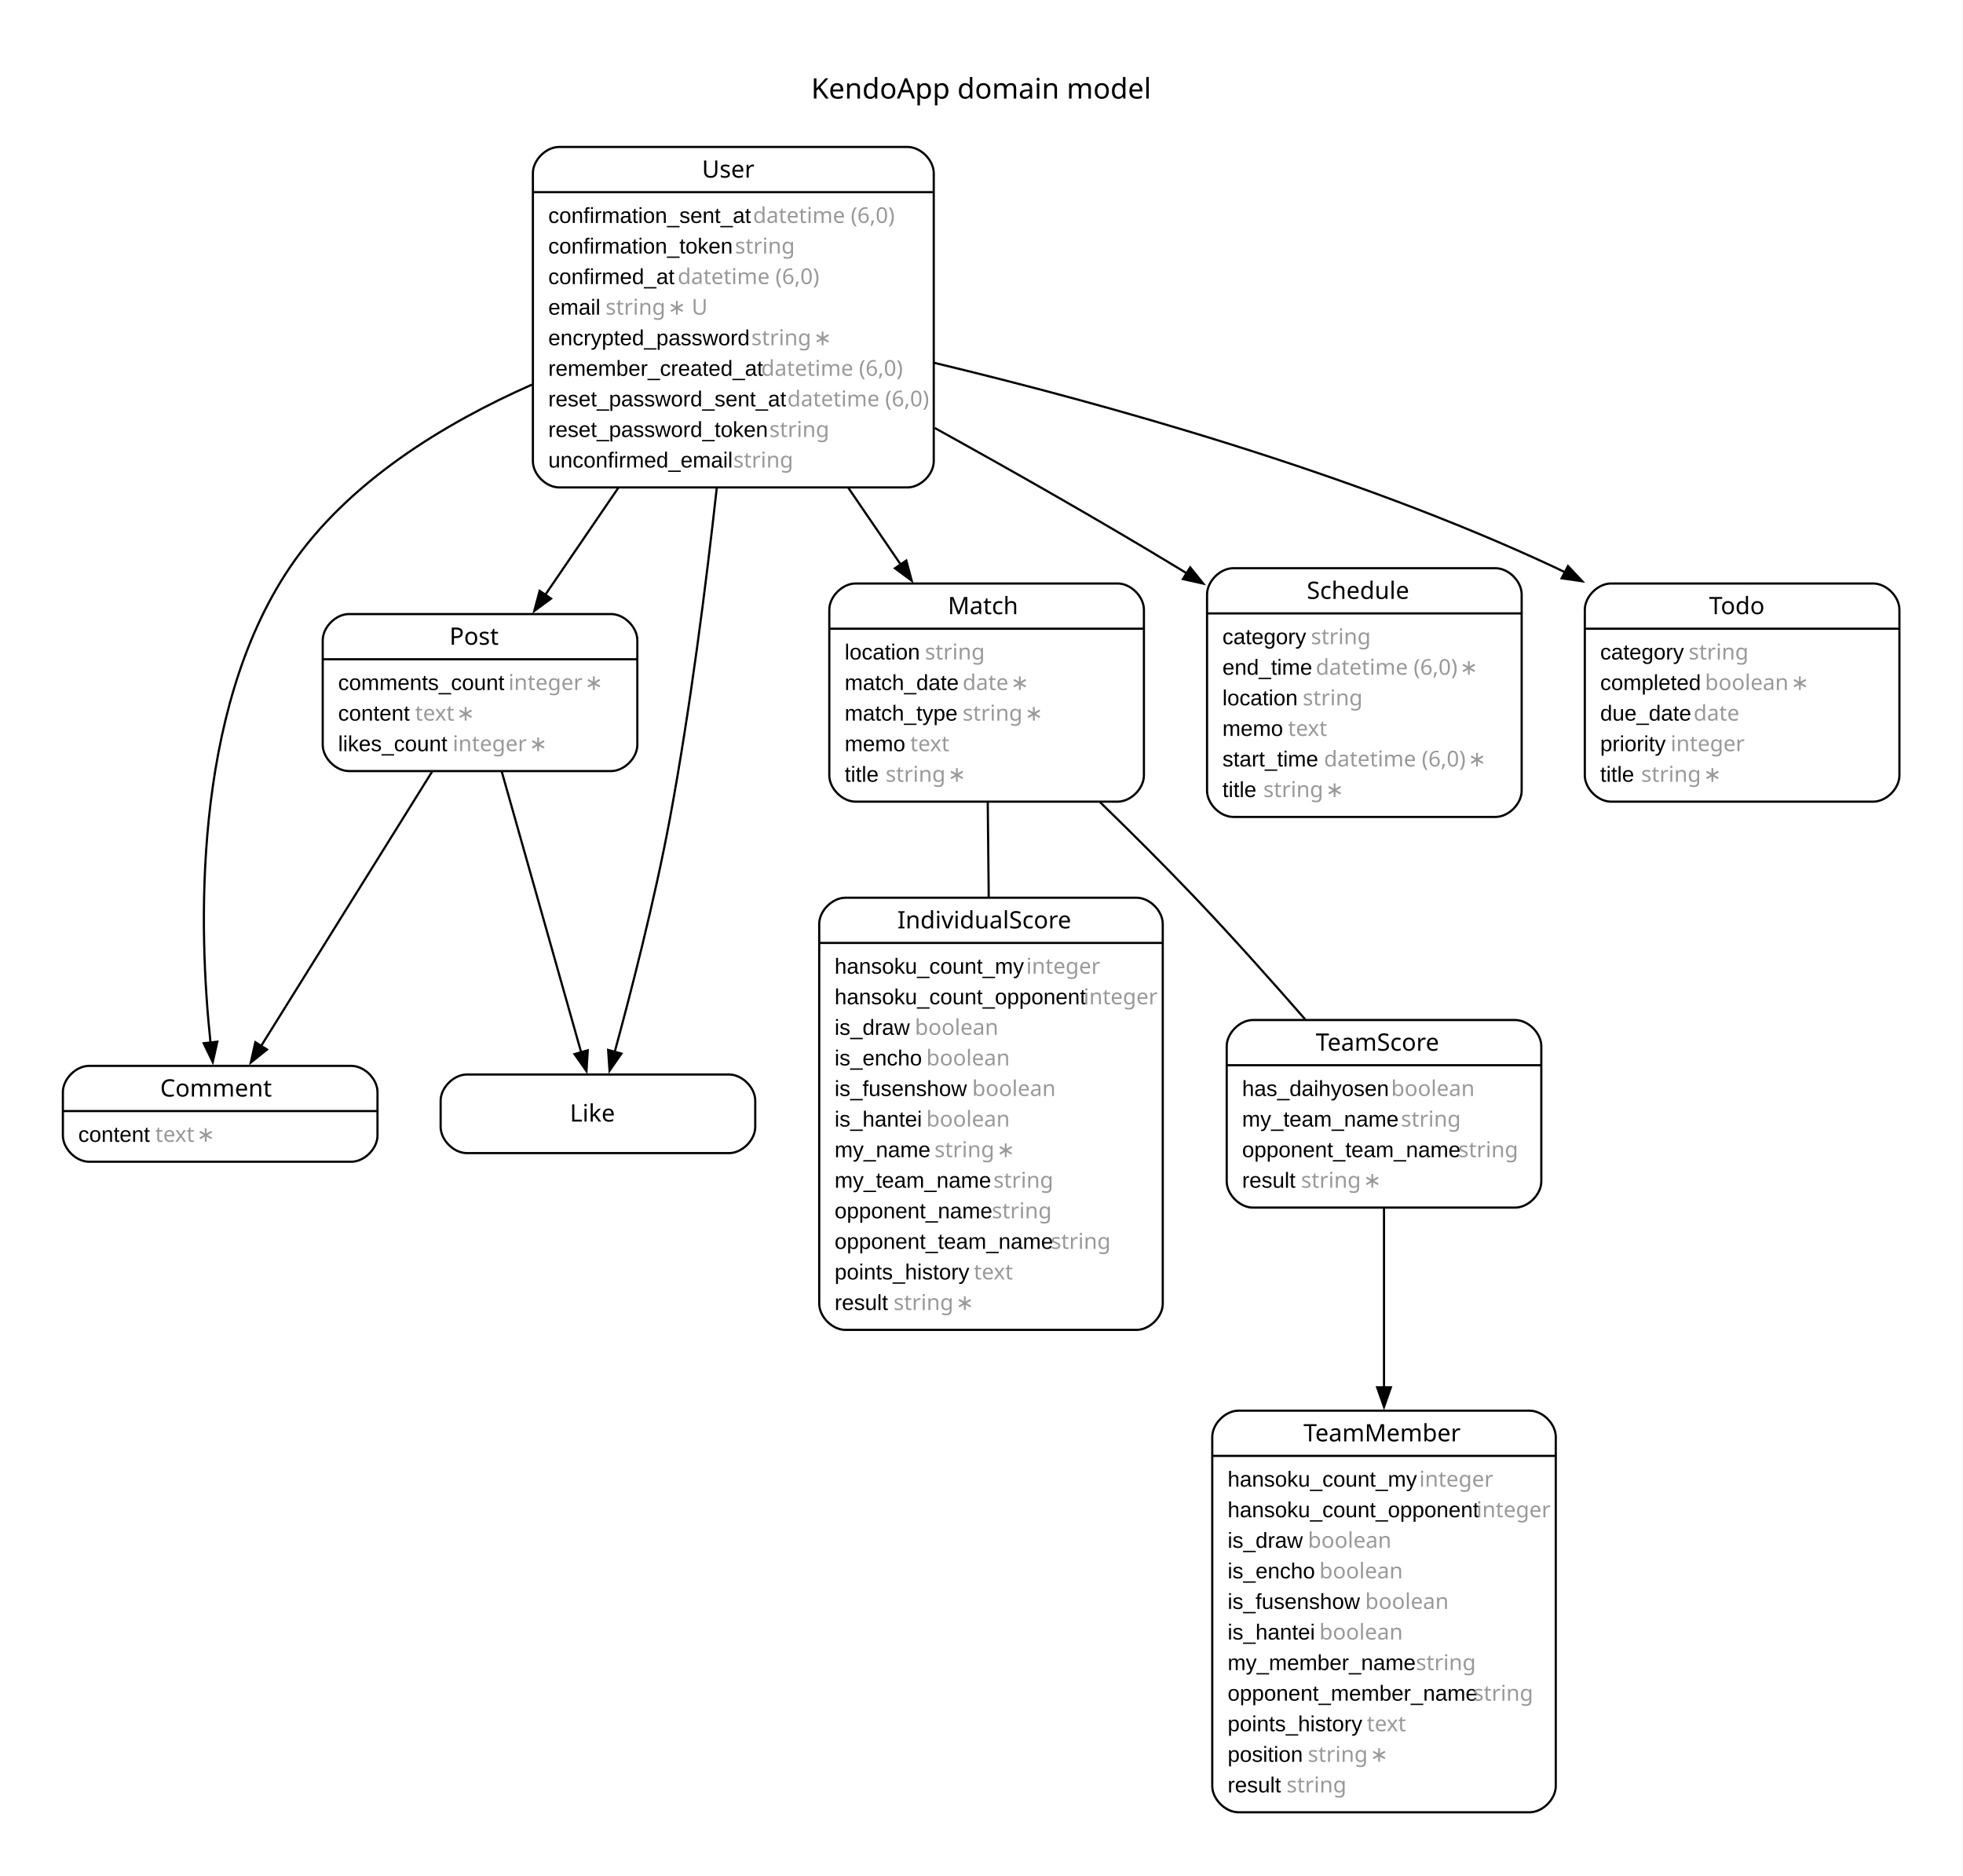
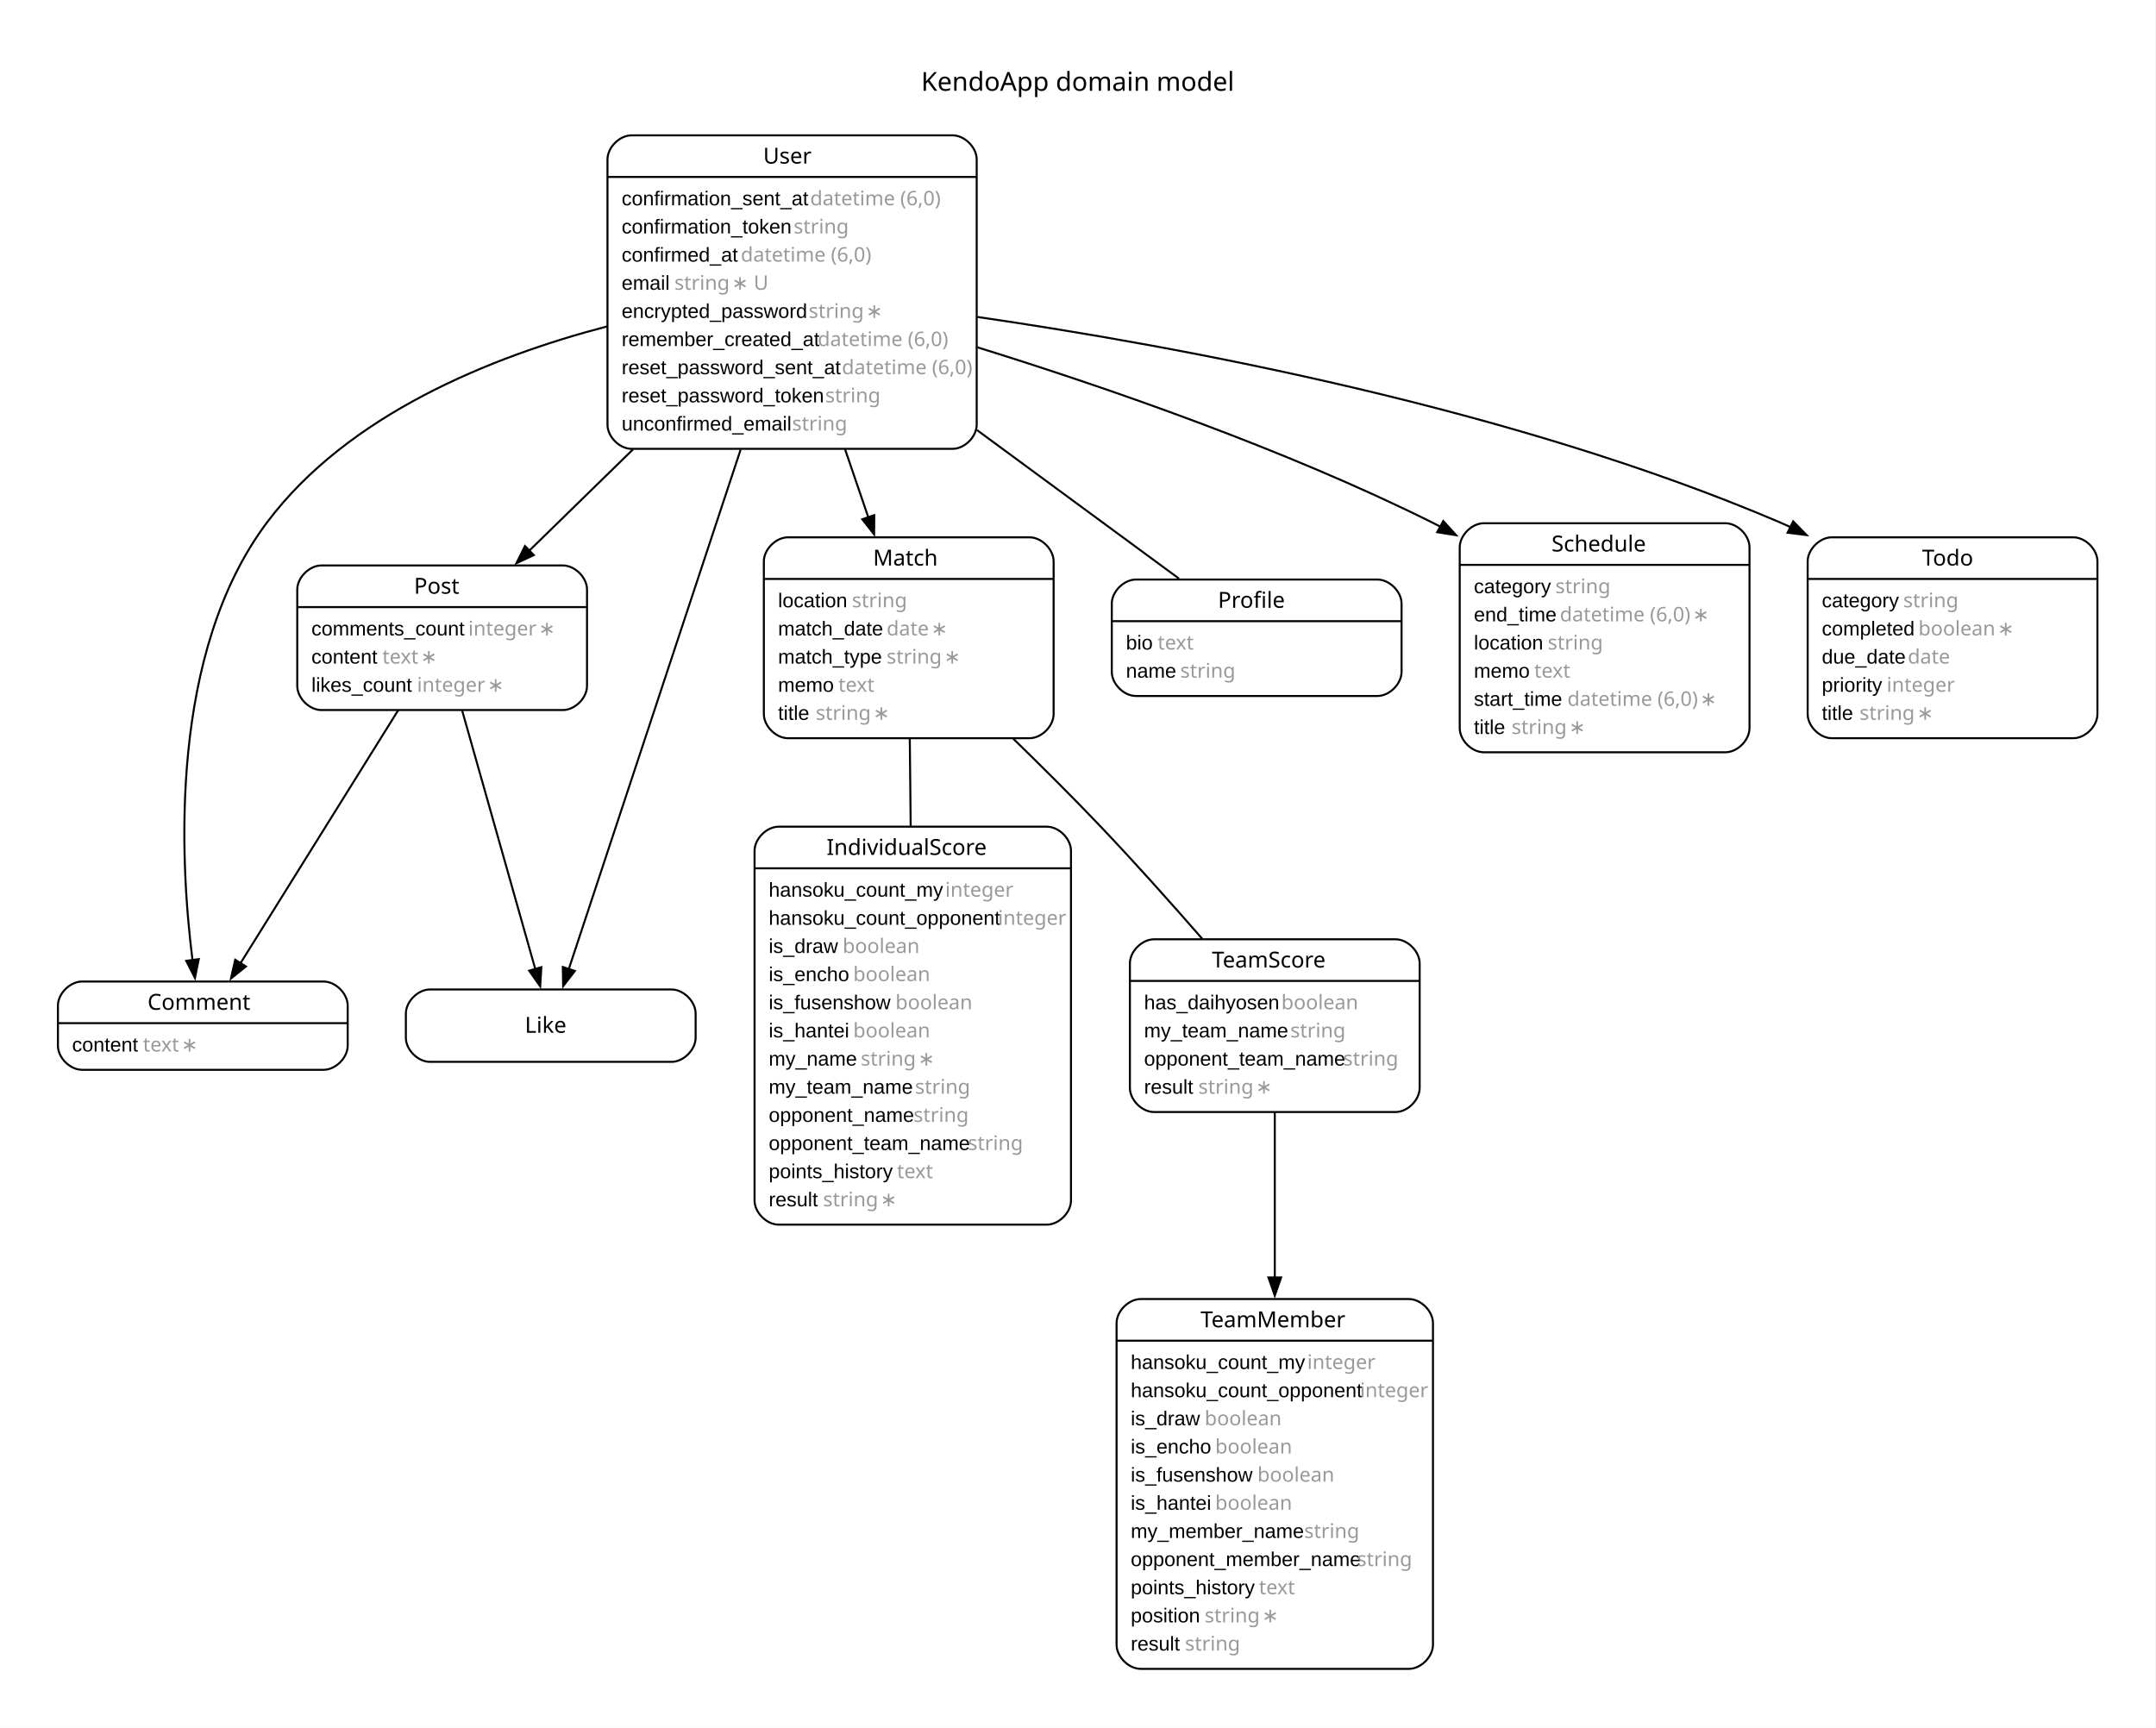
- <svg xmlns="http://www.w3.org/2000/svg" width="899pt" height="859pt" viewBox="0.00 0.00 899.00 859.00">
+ <svg xmlns="http://www.w3.org/2000/svg" width="1072pt" height="859pt" viewBox="0.00 0.00 1072.00 859.00">
  <g id="graph0" class="graph" transform="scale(1 1) rotate(0) translate(28.8 830.4)">
-     <polygon fill="white" stroke="none" points="-28.8,28.8 -28.8,-830.4 869.88,-830.4 869.88,28.8 -28.8,28.8" />
-     <text xml:space="preserve" text-anchor="middle" x="420.54" y="-785.25" font-family="Arial Bold" font-size="13.00">KendoApp domain model</text>
+     <polygon fill="white" stroke="none" points="-28.8,28.8 -28.8,-830.4 1042.88,-830.4 1042.88,28.8 -28.8,28.8" />
+     <text xml:space="preserve" text-anchor="middle" x="507.04" y="-785.25" font-family="Arial Bold" font-size="13.00">KendoApp domain model</text>
    <g id="node1" class="node">
      <path fill="none" stroke="black" d="M12,-298.4C12,-298.4 132.08,-298.4 132.08,-298.4 138.08,-298.4 144.08,-304.4 144.08,-310.4 144.08,-310.4 144.08,-330.3 144.08,-330.3 144.08,-336.3 138.08,-342.3 132.08,-342.3 132.08,-342.3 12,-342.3 12,-342.3 6,-342.3 0,-336.3 0,-330.3 0,-330.3 0,-310.4 0,-310.4 0,-304.4 6,-298.4 12,-298.4" />
      <text xml:space="preserve" text-anchor="start" x="44.54" y="-328.25" font-family="Arial Bold" font-size="11.00">Comment</text>
      <polyline fill="none" stroke="black" points="0,-321.6 144.08,-321.6" />
      <text xml:space="preserve" text-anchor="start" x="7.04" y="-307.5" font-family="Arial" font-size="10.00">content </text>
      <text xml:space="preserve" text-anchor="start" x="42.29" y="-307.5" font-family="Arial Italic" font-size="10.00" fill="#999999">text ∗</text>
    </g>
    <g id="node2" class="node">
      <path fill="none" stroke="black" d="M358.38,-221.4C358.38,-221.4 491.71,-221.4 491.71,-221.4 497.71,-221.4 503.71,-227.4 503.71,-233.4 503.71,-233.4 503.71,-407.3 503.71,-407.3 503.71,-413.3 497.71,-419.3 491.71,-419.3 491.71,-419.3 358.38,-419.3 358.38,-419.3 352.38,-419.3 346.38,-413.3 346.38,-407.3 346.38,-407.3 346.38,-233.4 346.38,-233.4 346.38,-227.4 352.38,-221.4 358.38,-221.4" />
      <text xml:space="preserve" text-anchor="start" x="382.17" y="-405.25" font-family="Arial Bold" font-size="11.00">IndividualScore</text>
      <polyline fill="none" stroke="black" points="346.38,-398.6 503.71,-398.6" />
      <text xml:space="preserve" text-anchor="start" x="353.42" y="-384.5" font-family="Arial" font-size="10.00">hansoku_count_my </text>
      <text xml:space="preserve" text-anchor="start" x="441.17" y="-384.5" font-family="Arial Italic" font-size="10.00" fill="#999999">integer</text>
      <text xml:space="preserve" text-anchor="start" x="353.42" y="-370.5" font-family="Arial" font-size="10.00">hansoku_count_opponent </text>
      <text xml:space="preserve" text-anchor="start" x="467.42" y="-370.5" font-family="Arial Italic" font-size="10.00" fill="#999999">integer</text>
      <text xml:space="preserve" text-anchor="start" x="353.42" y="-356.5" font-family="Arial" font-size="10.00">is_draw </text>
      <text xml:space="preserve" text-anchor="start" x="390.17" y="-356.5" font-family="Arial Italic" font-size="10.00" fill="#999999">boolean</text>
      <text xml:space="preserve" text-anchor="start" x="353.42" y="-342.5" font-family="Arial" font-size="10.00">is_encho </text>
      <text xml:space="preserve" text-anchor="start" x="395.42" y="-342.5" font-family="Arial Italic" font-size="10.00" fill="#999999">boolean</text>
      <text xml:space="preserve" text-anchor="start" x="353.42" y="-328.5" font-family="Arial" font-size="10.00">is_fusenshow </text>
      <text xml:space="preserve" text-anchor="start" x="416.42" y="-328.5" font-family="Arial Italic" font-size="10.00" fill="#999999">boolean</text>
      <text xml:space="preserve" text-anchor="start" x="353.42" y="-314.5" font-family="Arial" font-size="10.00">is_hantei </text>
      <text xml:space="preserve" text-anchor="start" x="395.42" y="-314.5" font-family="Arial Italic" font-size="10.00" fill="#999999">boolean</text>
      <text xml:space="preserve" text-anchor="start" x="353.42" y="-300.5" font-family="Arial" font-size="10.00">my_name </text>
      <text xml:space="preserve" text-anchor="start" x="399.17" y="-300.5" font-family="Arial Italic" font-size="10.00" fill="#999999">string ∗</text>
      <text xml:space="preserve" text-anchor="start" x="353.42" y="-286.5" font-family="Arial" font-size="10.00">my_team_name </text>
      <text xml:space="preserve" text-anchor="start" x="426.17" y="-286.5" font-family="Arial Italic" font-size="10.00" fill="#999999">string</text>
      <text xml:space="preserve" text-anchor="start" x="353.42" y="-272.5" font-family="Arial" font-size="10.00">opponent_name </text>
      <text xml:space="preserve" text-anchor="start" x="425.42" y="-272.5" font-family="Arial Italic" font-size="10.00" fill="#999999">string</text>
      <text xml:space="preserve" text-anchor="start" x="353.42" y="-258.5" font-family="Arial" font-size="10.00">opponent_team_name </text>
      <text xml:space="preserve" text-anchor="start" x="452.42" y="-258.5" font-family="Arial Italic" font-size="10.00" fill="#999999">string</text>
      <text xml:space="preserve" text-anchor="start" x="353.42" y="-244.5" font-family="Arial" font-size="10.00">points_history </text>
      <text xml:space="preserve" text-anchor="start" x="417.17" y="-244.5" font-family="Arial Italic" font-size="10.00" fill="#999999">text</text>
      <text xml:space="preserve" text-anchor="start" x="353.42" y="-230.5" font-family="Arial" font-size="10.00">result </text>
      <text xml:space="preserve" text-anchor="start" x="380.42" y="-230.5" font-family="Arial Italic" font-size="10.00" fill="#999999">string ∗</text>
    </g>
    <g id="node3" class="node">
      <path fill="none" stroke="black" d="M185,-302.35C185,-302.35 305.08,-302.35 305.08,-302.35 311.08,-302.35 317.08,-308.35 317.08,-314.35 317.08,-314.35 317.08,-326.35 317.08,-326.35 317.08,-332.35 311.08,-338.35 305.08,-338.35 305.08,-338.35 185,-338.35 185,-338.35 179,-338.35 173,-332.35 173,-326.35 173,-326.35 173,-314.35 173,-314.35 173,-308.35 179,-302.35 185,-302.35" />
      <text xml:space="preserve" text-anchor="start" x="232.17" y="-316.8" font-family="Arial Bold" font-size="11.00">Like</text>
    </g>
    <g id="node4" class="node">
      <path fill="none" stroke="black" d="M363,-463.3C363,-463.3 483.08,-463.3 483.08,-463.3 489.08,-463.3 495.08,-469.3 495.08,-475.3 495.08,-475.3 495.08,-551.2 495.08,-551.2 495.08,-557.2 489.08,-563.2 483.08,-563.2 483.08,-563.2 363,-563.2 363,-563.2 357,-563.2 351,-557.2 351,-551.2 351,-551.2 351,-475.3 351,-475.3 351,-469.3 357,-463.3 363,-463.3" />
      <text xml:space="preserve" text-anchor="start" x="405.29" y="-549.15" font-family="Arial Bold" font-size="11.00">Match</text>
      <polyline fill="none" stroke="black" points="351,-542.5 495.08,-542.5" />
      <text xml:space="preserve" text-anchor="start" x="358.04" y="-528.4" font-family="Arial" font-size="10.00">location </text>
      <text xml:space="preserve" text-anchor="start" x="394.79" y="-528.4" font-family="Arial Italic" font-size="10.00" fill="#999999">string</text>
      <text xml:space="preserve" text-anchor="start" x="358.04" y="-514.4" font-family="Arial" font-size="10.00">match_date </text>
      <text xml:space="preserve" text-anchor="start" x="412.04" y="-514.4" font-family="Arial Italic" font-size="10.00" fill="#999999">date ∗</text>
      <text xml:space="preserve" text-anchor="start" x="358.04" y="-500.4" font-family="Arial" font-size="10.00">match_type </text>
      <text xml:space="preserve" text-anchor="start" x="412.04" y="-500.4" font-family="Arial Italic" font-size="10.00" fill="#999999">string ∗</text>
      <text xml:space="preserve" text-anchor="start" x="358.04" y="-486.4" font-family="Arial" font-size="10.00">memo </text>
      <text xml:space="preserve" text-anchor="start" x="388.04" y="-486.4" font-family="Arial Italic" font-size="10.00" fill="#999999">text</text>
      <text xml:space="preserve" text-anchor="start" x="358.04" y="-472.4" font-family="Arial" font-size="10.00">title </text>
      <text xml:space="preserve" text-anchor="start" x="376.79" y="-472.4" font-family="Arial Italic" font-size="10.00" fill="#999999">string ∗</text>
    </g>
-     <g id="edge9" class="edge">
+     <g id="edge10" class="edge">
      <path fill="none" stroke="black" d="M423.56,-463.09C423.7,-449.72 423.85,-434.76 424.01,-419.69" />
    </g>
-     <g id="node8" class="node">
+     <g id="node9" class="node">
      <path fill="none" stroke="black" d="M545,-277.4C545,-277.4 665.08,-277.4 665.08,-277.4 671.08,-277.4 677.08,-283.4 677.08,-289.4 677.08,-289.4 677.08,-351.3 677.08,-351.3 677.08,-357.3 671.08,-363.3 665.08,-363.3 665.08,-363.3 545,-363.3 545,-363.3 539,-363.3 533,-357.3 533,-351.3 533,-351.3 533,-289.4 533,-289.4 533,-283.4 539,-277.4 545,-277.4" />
      <text xml:space="preserve" text-anchor="start" x="573.79" y="-349.25" font-family="Arial Bold" font-size="11.00">TeamScore</text>
      <polyline fill="none" stroke="black" points="533,-342.6 677.08,-342.6" />
      <text xml:space="preserve" text-anchor="start" x="540.04" y="-328.5" font-family="Arial" font-size="10.00">has_daihyosen </text>
      <text xml:space="preserve" text-anchor="start" x="608.29" y="-328.5" font-family="Arial Italic" font-size="10.00" fill="#999999">boolean</text>
      <text xml:space="preserve" text-anchor="start" x="540.04" y="-314.5" font-family="Arial" font-size="10.00">my_team_name </text>
      <text xml:space="preserve" text-anchor="start" x="612.79" y="-314.5" font-family="Arial Italic" font-size="10.00" fill="#999999">string</text>
      <text xml:space="preserve" text-anchor="start" x="540.04" y="-300.5" font-family="Arial" font-size="10.00">opponent_team_name </text>
      <text xml:space="preserve" text-anchor="start" x="639.04" y="-300.5" font-family="Arial Italic" font-size="10.00" fill="#999999">string</text>
      <text xml:space="preserve" text-anchor="start" x="540.04" y="-286.5" font-family="Arial" font-size="10.00">result </text>
      <text xml:space="preserve" text-anchor="start" x="567.04" y="-286.5" font-family="Arial Italic" font-size="10.00" fill="#999999">string ∗</text>
    </g>
-     <g id="edge7" class="edge">
+     <g id="edge8" class="edge">
      <path fill="none" stroke="black" d="M475.02,-463.04C489.18,-449.26 504.39,-434.13 518.04,-419.8 535.19,-401.8 553.51,-381.28 568.89,-363.65" />
    </g>
    <g id="node5" class="node">
      <path fill="none" stroke="black" d="M131,-477.3C131,-477.3 251.08,-477.3 251.08,-477.3 257.08,-477.3 263.08,-483.3 263.08,-489.3 263.08,-489.3 263.08,-537.2 263.08,-537.2 263.08,-543.2 257.08,-549.2 251.08,-549.2 251.08,-549.2 131,-549.2 131,-549.2 125,-549.2 119,-543.2 119,-537.2 119,-537.2 119,-489.3 119,-489.3 119,-483.3 125,-477.3 131,-477.3" />
      <text xml:space="preserve" text-anchor="start" x="177.04" y="-535.15" font-family="Arial Bold" font-size="11.00">Post</text>
      <polyline fill="none" stroke="black" points="119,-528.5 263.08,-528.5" />
      <text xml:space="preserve" text-anchor="start" x="126.04" y="-514.4" font-family="Arial" font-size="10.00">comments_count </text>
      <text xml:space="preserve" text-anchor="start" x="204.04" y="-514.4" font-family="Arial Italic" font-size="10.00" fill="#999999">integer ∗</text>
      <text xml:space="preserve" text-anchor="start" x="126.04" y="-500.4" font-family="Arial" font-size="10.00">content </text>
      <text xml:space="preserve" text-anchor="start" x="161.29" y="-500.4" font-family="Arial Italic" font-size="10.00" fill="#999999">text ∗</text>
      <text xml:space="preserve" text-anchor="start" x="126.04" y="-486.4" font-family="Arial" font-size="10.00">likes_count </text>
      <text xml:space="preserve" text-anchor="start" x="178.54" y="-486.4" font-family="Arial Italic" font-size="10.00" fill="#999999">integer ∗</text>
    </g>
-     <g id="edge11" class="edge">
+     <g id="edge12" class="edge">
      <path fill="none" stroke="black" d="M169.21,-477.24C146.67,-441.07 111.87,-385.24 90.61,-351.13" />
      <polygon fill="black" stroke="black" points="93.48,-349.79 86.05,-343.82 88.14,-353.13 93.48,-349.79" />
    </g>
-     <g id="edge10" class="edge">
+     <g id="edge11" class="edge">
      <path fill="none" stroke="black" d="M200.94,-477.24C211.44,-440.13 227.79,-382.33 237.35,-348.52" />
      <polygon fill="black" stroke="black" points="240.37,-349.42 239.79,-339.9 234.31,-347.7 240.37,-349.42" />
    </g>
    <g id="node6" class="node">
-       <path fill="none" stroke="black" d="M536,-456.3C536,-456.3 656.08,-456.3 656.08,-456.3 662.08,-456.3 668.08,-462.3 668.08,-468.3 668.08,-468.3 668.08,-558.2 668.08,-558.2 668.08,-564.2 662.08,-570.2 656.08,-570.2 656.08,-570.2 536,-570.2 536,-570.2 530,-570.2 524,-564.2 524,-558.2 524,-558.2 524,-468.3 524,-468.3 524,-462.3 530,-456.3 536,-456.3" />
-       <text xml:space="preserve" text-anchor="start" x="569.66" y="-556.15" font-family="Arial Bold" font-size="11.00">Schedule</text>
-       <polyline fill="none" stroke="black" points="524,-549.5 668.08,-549.5" />
-       <text xml:space="preserve" text-anchor="start" x="531.04" y="-535.4" font-family="Arial" font-size="10.00">category </text>
-       <text xml:space="preserve" text-anchor="start" x="571.54" y="-535.4" font-family="Arial Italic" font-size="10.00" fill="#999999">string</text>
-       <text xml:space="preserve" text-anchor="start" x="531.04" y="-521.4" font-family="Arial" font-size="10.00">end_time </text>
-       <text xml:space="preserve" text-anchor="start" x="573.79" y="-521.4" font-family="Arial Italic" font-size="10.00" fill="#999999">datetime (6,0) ∗</text>
-       <text xml:space="preserve" text-anchor="start" x="531.04" y="-507.4" font-family="Arial" font-size="10.00">location </text>
-       <text xml:space="preserve" text-anchor="start" x="567.79" y="-507.4" font-family="Arial Italic" font-size="10.00" fill="#999999">string</text>
-       <text xml:space="preserve" text-anchor="start" x="531.04" y="-493.4" font-family="Arial" font-size="10.00">memo </text>
-       <text xml:space="preserve" text-anchor="start" x="561.04" y="-493.4" font-family="Arial Italic" font-size="10.00" fill="#999999">text</text>
-       <text xml:space="preserve" text-anchor="start" x="531.04" y="-479.4" font-family="Arial" font-size="10.00">start_time </text>
-       <text xml:space="preserve" text-anchor="start" x="577.54" y="-479.4" font-family="Arial Italic" font-size="10.00" fill="#999999">datetime (6,0) ∗</text>
-       <text xml:space="preserve" text-anchor="start" x="531.04" y="-465.4" font-family="Arial" font-size="10.00">title </text>
-       <text xml:space="preserve" text-anchor="start" x="549.79" y="-465.4" font-family="Arial Italic" font-size="10.00" fill="#999999">string ∗</text>
+       <path fill="none" stroke="black" d="M536,-484.3C536,-484.3 656.08,-484.3 656.08,-484.3 662.08,-484.3 668.08,-490.3 668.08,-496.3 668.08,-496.3 668.08,-530.2 668.08,-530.2 668.08,-536.2 662.08,-542.2 656.08,-542.2 656.08,-542.2 536,-542.2 536,-542.2 530,-542.2 524,-536.2 524,-530.2 524,-530.2 524,-496.3 524,-496.3 524,-490.3 530,-484.3 536,-484.3" />
+       <text xml:space="preserve" text-anchor="start" x="576.79" y="-528.15" font-family="Arial Bold" font-size="11.00">Profile</text>
+       <polyline fill="none" stroke="black" points="524,-521.5 668.08,-521.5" />
+       <text xml:space="preserve" text-anchor="start" x="531.04" y="-507.4" font-family="Arial" font-size="10.00">bio </text>
+       <text xml:space="preserve" text-anchor="start" x="546.79" y="-507.4" font-family="Arial Italic" font-size="10.00" fill="#999999">text</text>
+       <text xml:space="preserve" text-anchor="start" x="531.04" y="-493.4" font-family="Arial" font-size="10.00">name </text>
+       <text xml:space="preserve" text-anchor="start" x="558.04" y="-493.4" font-family="Arial Italic" font-size="10.00" fill="#999999">string</text>
    </g>
    <g id="node7" class="node">
+       <path fill="none" stroke="black" d="M709,-456.3C709,-456.3 829.08,-456.3 829.08,-456.3 835.08,-456.3 841.08,-462.3 841.08,-468.3 841.08,-468.3 841.08,-558.2 841.08,-558.2 841.08,-564.2 835.08,-570.2 829.08,-570.2 829.08,-570.2 709,-570.2 709,-570.2 703,-570.2 697,-564.2 697,-558.2 697,-558.2 697,-468.3 697,-468.3 697,-462.3 703,-456.3 709,-456.3" />
+       <text xml:space="preserve" text-anchor="start" x="742.66" y="-556.15" font-family="Arial Bold" font-size="11.00">Schedule</text>
+       <polyline fill="none" stroke="black" points="697,-549.5 841.08,-549.5" />
+       <text xml:space="preserve" text-anchor="start" x="704.04" y="-535.4" font-family="Arial" font-size="10.00">category </text>
+       <text xml:space="preserve" text-anchor="start" x="744.54" y="-535.4" font-family="Arial Italic" font-size="10.00" fill="#999999">string</text>
+       <text xml:space="preserve" text-anchor="start" x="704.04" y="-521.4" font-family="Arial" font-size="10.00">end_time </text>
+       <text xml:space="preserve" text-anchor="start" x="746.79" y="-521.4" font-family="Arial Italic" font-size="10.00" fill="#999999">datetime (6,0) ∗</text>
+       <text xml:space="preserve" text-anchor="start" x="704.04" y="-507.4" font-family="Arial" font-size="10.00">location </text>
+       <text xml:space="preserve" text-anchor="start" x="740.79" y="-507.4" font-family="Arial Italic" font-size="10.00" fill="#999999">string</text>
+       <text xml:space="preserve" text-anchor="start" x="704.04" y="-493.4" font-family="Arial" font-size="10.00">memo </text>
+       <text xml:space="preserve" text-anchor="start" x="734.04" y="-493.4" font-family="Arial Italic" font-size="10.00" fill="#999999">text</text>
+       <text xml:space="preserve" text-anchor="start" x="704.04" y="-479.4" font-family="Arial" font-size="10.00">start_time </text>
+       <text xml:space="preserve" text-anchor="start" x="750.54" y="-479.4" font-family="Arial Italic" font-size="10.00" fill="#999999">datetime (6,0) ∗</text>
+       <text xml:space="preserve" text-anchor="start" x="704.04" y="-465.4" font-family="Arial" font-size="10.00">title </text>
+       <text xml:space="preserve" text-anchor="start" x="722.79" y="-465.4" font-family="Arial Italic" font-size="10.00" fill="#999999">string ∗</text>
+     </g>
+     <g id="node8" class="node">
      <path fill="none" stroke="black" d="M538.38,-0.5C538.38,-0.5 671.7,-0.5 671.7,-0.5 677.7,-0.5 683.7,-6.5 683.7,-12.5 683.7,-12.5 683.7,-172.4 683.7,-172.4 683.7,-178.4 677.7,-184.4 671.7,-184.4 671.7,-184.4 538.38,-184.4 538.38,-184.4 532.38,-184.4 526.38,-178.4 526.38,-172.4 526.38,-172.4 526.38,-12.5 526.38,-12.5 526.38,-6.5 532.38,-0.5 538.38,-0.5" />
      <text xml:space="preserve" text-anchor="start" x="568.16" y="-170.35" font-family="Arial Bold" font-size="11.00">TeamMember</text>
      <polyline fill="none" stroke="black" points="526.38,-163.7 683.7,-163.7" />
      <text xml:space="preserve" text-anchor="start" x="533.41" y="-149.6" font-family="Arial" font-size="10.00">hansoku_count_my </text>
      <text xml:space="preserve" text-anchor="start" x="621.16" y="-149.6" font-family="Arial Italic" font-size="10.00" fill="#999999">integer</text>
      <text xml:space="preserve" text-anchor="start" x="533.41" y="-135.6" font-family="Arial" font-size="10.00">hansoku_count_opponent </text>
      <text xml:space="preserve" text-anchor="start" x="647.41" y="-135.6" font-family="Arial Italic" font-size="10.00" fill="#999999">integer</text>
      <text xml:space="preserve" text-anchor="start" x="533.41" y="-121.6" font-family="Arial" font-size="10.00">is_draw </text>
      <text xml:space="preserve" text-anchor="start" x="570.16" y="-121.6" font-family="Arial Italic" font-size="10.00" fill="#999999">boolean</text>
      <text xml:space="preserve" text-anchor="start" x="533.41" y="-107.6" font-family="Arial" font-size="10.00">is_encho </text>
      <text xml:space="preserve" text-anchor="start" x="575.41" y="-107.6" font-family="Arial Italic" font-size="10.00" fill="#999999">boolean</text>
      <text xml:space="preserve" text-anchor="start" x="533.41" y="-93.6" font-family="Arial" font-size="10.00">is_fusenshow </text>
      <text xml:space="preserve" text-anchor="start" x="596.41" y="-93.6" font-family="Arial Italic" font-size="10.00" fill="#999999">boolean</text>
      <text xml:space="preserve" text-anchor="start" x="533.41" y="-79.6" font-family="Arial" font-size="10.00">is_hantei </text>
      <text xml:space="preserve" text-anchor="start" x="575.41" y="-79.6" font-family="Arial Italic" font-size="10.00" fill="#999999">boolean</text>
      <text xml:space="preserve" text-anchor="start" x="533.41" y="-65.6" font-family="Arial" font-size="10.00">my_member_name </text>
      <text xml:space="preserve" text-anchor="start" x="619.66" y="-65.6" font-family="Arial Italic" font-size="10.00" fill="#999999">string</text>
      <text xml:space="preserve" text-anchor="start" x="533.41" y="-51.6" font-family="Arial" font-size="10.00">opponent_member_name </text>
      <text xml:space="preserve" text-anchor="start" x="645.91" y="-51.6" font-family="Arial Italic" font-size="10.00" fill="#999999">string</text>
      <text xml:space="preserve" text-anchor="start" x="533.41" y="-37.6" font-family="Arial" font-size="10.00">points_history </text>
      <text xml:space="preserve" text-anchor="start" x="597.16" y="-37.6" font-family="Arial Italic" font-size="10.00" fill="#999999">text</text>
      <text xml:space="preserve" text-anchor="start" x="533.41" y="-23.6" font-family="Arial" font-size="10.00">position </text>
      <text xml:space="preserve" text-anchor="start" x="570.16" y="-23.6" font-family="Arial Italic" font-size="10.00" fill="#999999">string ∗</text>
      <text xml:space="preserve" text-anchor="start" x="533.41" y="-9.6" font-family="Arial" font-size="10.00">result </text>
      <text xml:space="preserve" text-anchor="start" x="560.41" y="-9.6" font-family="Arial Italic" font-size="10.00" fill="#999999">string</text>
    </g>
-     <g id="edge8" class="edge">
+     <g id="edge9" class="edge">
      <path fill="none" stroke="black" d="M605.04,-277.12C605.04,-253.82 605.04,-223.8 605.04,-194.8" />
      <polygon fill="black" stroke="black" points="608.19,-195.12 605.04,-186.12 601.89,-195.12 608.19,-195.12" />
    </g>
-     <g id="node9" class="node">
-       <path fill="none" stroke="black" d="M709,-463.3C709,-463.3 829.08,-463.3 829.08,-463.3 835.08,-463.3 841.08,-469.3 841.08,-475.3 841.08,-475.3 841.08,-551.2 841.08,-551.2 841.08,-557.2 835.08,-563.2 829.08,-563.2 829.08,-563.2 709,-563.2 709,-563.2 703,-563.2 697,-557.2 697,-551.2 697,-551.2 697,-475.3 697,-475.3 697,-469.3 703,-463.3 709,-463.3" />
-       <text xml:space="preserve" text-anchor="start" x="753.91" y="-549.15" font-family="Arial Bold" font-size="11.00">Todo</text>
-       <polyline fill="none" stroke="black" points="697,-542.5 841.08,-542.5" />
-       <text xml:space="preserve" text-anchor="start" x="704.04" y="-528.4" font-family="Arial" font-size="10.00">category </text>
-       <text xml:space="preserve" text-anchor="start" x="744.54" y="-528.4" font-family="Arial Italic" font-size="10.00" fill="#999999">string</text>
-       <text xml:space="preserve" text-anchor="start" x="704.04" y="-514.4" font-family="Arial" font-size="10.00">completed </text>
-       <text xml:space="preserve" text-anchor="start" x="752.04" y="-514.4" font-family="Arial Italic" font-size="10.00" fill="#999999">boolean ∗</text>
-       <text xml:space="preserve" text-anchor="start" x="704.04" y="-500.4" font-family="Arial" font-size="10.00">due_date </text>
-       <text xml:space="preserve" text-anchor="start" x="746.79" y="-500.4" font-family="Arial Italic" font-size="10.00" fill="#999999">date</text>
-       <text xml:space="preserve" text-anchor="start" x="704.04" y="-486.4" font-family="Arial" font-size="10.00">priority </text>
-       <text xml:space="preserve" text-anchor="start" x="736.29" y="-486.4" font-family="Arial Italic" font-size="10.00" fill="#999999">integer</text>
-       <text xml:space="preserve" text-anchor="start" x="704.04" y="-472.4" font-family="Arial" font-size="10.00">title </text>
-       <text xml:space="preserve" text-anchor="start" x="722.79" y="-472.4" font-family="Arial Italic" font-size="10.00" fill="#999999">string ∗</text>
-     </g>
    <g id="node10" class="node">
-       <path fill="none" stroke="black" d="M227.25,-607.2C227.25,-607.2 386.83,-607.2 386.83,-607.2 392.83,-607.2 398.83,-613.2 398.83,-619.2 398.83,-619.2 398.83,-751.1 398.83,-751.1 398.83,-757.1 392.83,-763.1 386.83,-763.1 386.83,-763.1 227.25,-763.1 227.25,-763.1 221.25,-763.1 215.25,-757.1 215.25,-751.1 215.25,-751.1 215.25,-619.2 215.25,-619.2 215.25,-613.2 221.25,-607.2 227.25,-607.2" />
-       <text xml:space="preserve" text-anchor="start" x="292.67" y="-749.05" font-family="Arial Bold" font-size="11.00">User</text>
-       <polyline fill="none" stroke="black" points="215.25,-742.4 398.83,-742.4" />
-       <text xml:space="preserve" text-anchor="start" x="222.29" y="-728.3" font-family="Arial" font-size="10.00">confirmation_sent_at </text>
-       <text xml:space="preserve" text-anchor="start" x="316.04" y="-728.3" font-family="Arial Italic" font-size="10.00" fill="#999999">datetime (6,0)</text>
-       <text xml:space="preserve" text-anchor="start" x="222.29" y="-714.3" font-family="Arial" font-size="10.00">confirmation_token </text>
-       <text xml:space="preserve" text-anchor="start" x="307.79" y="-714.3" font-family="Arial Italic" font-size="10.00" fill="#999999">string</text>
-       <text xml:space="preserve" text-anchor="start" x="222.29" y="-700.3" font-family="Arial" font-size="10.00">confirmed_at </text>
-       <text xml:space="preserve" text-anchor="start" x="281.54" y="-700.3" font-family="Arial Italic" font-size="10.00" fill="#999999">datetime (6,0)</text>
-       <text xml:space="preserve" text-anchor="start" x="222.29" y="-686.3" font-family="Arial" font-size="10.00">email </text>
-       <text xml:space="preserve" text-anchor="start" x="248.54" y="-686.3" font-family="Arial Italic" font-size="10.00" fill="#999999">string ∗ U</text>
-       <text xml:space="preserve" text-anchor="start" x="222.29" y="-672.3" font-family="Arial" font-size="10.00">encrypted_password </text>
-       <text xml:space="preserve" text-anchor="start" x="315.29" y="-672.3" font-family="Arial Italic" font-size="10.00" fill="#999999">string ∗</text>
-       <text xml:space="preserve" text-anchor="start" x="222.29" y="-658.3" font-family="Arial" font-size="10.00">remember_created_at </text>
-       <text xml:space="preserve" text-anchor="start" x="319.79" y="-658.3" font-family="Arial Italic" font-size="10.00" fill="#999999">datetime (6,0)</text>
-       <text xml:space="preserve" text-anchor="start" x="222.29" y="-644.3" font-family="Arial" font-size="10.00">reset_password_sent_at </text>
-       <text xml:space="preserve" text-anchor="start" x="331.79" y="-644.3" font-family="Arial Italic" font-size="10.00" fill="#999999">datetime (6,0)</text>
-       <text xml:space="preserve" text-anchor="start" x="222.29" y="-630.3" font-family="Arial" font-size="10.00">reset_password_token </text>
-       <text xml:space="preserve" text-anchor="start" x="323.54" y="-630.3" font-family="Arial Italic" font-size="10.00" fill="#999999">string</text>
-       <text xml:space="preserve" text-anchor="start" x="222.29" y="-616.3" font-family="Arial" font-size="10.00">unconfirmed_email </text>
-       <text xml:space="preserve" text-anchor="start" x="307.04" y="-616.3" font-family="Arial Italic" font-size="10.00" fill="#999999">string</text>
+       <path fill="none" stroke="black" d="M882,-463.3C882,-463.3 1002.08,-463.3 1002.08,-463.3 1008.08,-463.3 1014.08,-469.3 1014.08,-475.3 1014.08,-475.3 1014.08,-551.2 1014.08,-551.2 1014.08,-557.2 1008.08,-563.2 1002.08,-563.2 1002.08,-563.2 882,-563.2 882,-563.2 876,-563.2 870,-557.2 870,-551.2 870,-551.2 870,-475.3 870,-475.3 870,-469.3 876,-463.3 882,-463.3" />
+       <text xml:space="preserve" text-anchor="start" x="926.91" y="-549.15" font-family="Arial Bold" font-size="11.00">Todo</text>
+       <polyline fill="none" stroke="black" points="870,-542.5 1014.08,-542.5" />
+       <text xml:space="preserve" text-anchor="start" x="877.04" y="-528.4" font-family="Arial" font-size="10.00">category </text>
+       <text xml:space="preserve" text-anchor="start" x="917.54" y="-528.4" font-family="Arial Italic" font-size="10.00" fill="#999999">string</text>
+       <text xml:space="preserve" text-anchor="start" x="877.04" y="-514.4" font-family="Arial" font-size="10.00">completed </text>
+       <text xml:space="preserve" text-anchor="start" x="925.04" y="-514.4" font-family="Arial Italic" font-size="10.00" fill="#999999">boolean ∗</text>
+       <text xml:space="preserve" text-anchor="start" x="877.04" y="-500.4" font-family="Arial" font-size="10.00">due_date </text>
+       <text xml:space="preserve" text-anchor="start" x="919.79" y="-500.4" font-family="Arial Italic" font-size="10.00" fill="#999999">date</text>
+       <text xml:space="preserve" text-anchor="start" x="877.04" y="-486.4" font-family="Arial" font-size="10.00">priority </text>
+       <text xml:space="preserve" text-anchor="start" x="909.29" y="-486.4" font-family="Arial Italic" font-size="10.00" fill="#999999">integer</text>
+       <text xml:space="preserve" text-anchor="start" x="877.04" y="-472.4" font-family="Arial" font-size="10.00">title </text>
+       <text xml:space="preserve" text-anchor="start" x="895.79" y="-472.4" font-family="Arial Italic" font-size="10.00" fill="#999999">string ∗</text>
+     </g>
+     <g id="node11" class="node">
+       <path fill="none" stroke="black" d="M285.25,-607.2C285.25,-607.2 444.83,-607.2 444.83,-607.2 450.83,-607.2 456.83,-613.2 456.83,-619.2 456.83,-619.2 456.83,-751.1 456.83,-751.1 456.83,-757.1 450.83,-763.1 444.83,-763.1 444.83,-763.1 285.25,-763.1 285.25,-763.1 279.25,-763.1 273.25,-757.1 273.25,-751.1 273.25,-751.1 273.25,-619.2 273.25,-619.2 273.25,-613.2 279.25,-607.2 285.25,-607.2" />
+       <text xml:space="preserve" text-anchor="start" x="350.67" y="-749.05" font-family="Arial Bold" font-size="11.00">User</text>
+       <polyline fill="none" stroke="black" points="273.25,-742.4 456.83,-742.4" />
+       <text xml:space="preserve" text-anchor="start" x="280.29" y="-728.3" font-family="Arial" font-size="10.00">confirmation_sent_at </text>
+       <text xml:space="preserve" text-anchor="start" x="374.04" y="-728.3" font-family="Arial Italic" font-size="10.00" fill="#999999">datetime (6,0)</text>
+       <text xml:space="preserve" text-anchor="start" x="280.29" y="-714.3" font-family="Arial" font-size="10.00">confirmation_token </text>
+       <text xml:space="preserve" text-anchor="start" x="365.79" y="-714.3" font-family="Arial Italic" font-size="10.00" fill="#999999">string</text>
+       <text xml:space="preserve" text-anchor="start" x="280.29" y="-700.3" font-family="Arial" font-size="10.00">confirmed_at </text>
+       <text xml:space="preserve" text-anchor="start" x="339.54" y="-700.3" font-family="Arial Italic" font-size="10.00" fill="#999999">datetime (6,0)</text>
+       <text xml:space="preserve" text-anchor="start" x="280.29" y="-686.3" font-family="Arial" font-size="10.00">email </text>
+       <text xml:space="preserve" text-anchor="start" x="306.54" y="-686.3" font-family="Arial Italic" font-size="10.00" fill="#999999">string ∗ U</text>
+       <text xml:space="preserve" text-anchor="start" x="280.29" y="-672.3" font-family="Arial" font-size="10.00">encrypted_password </text>
+       <text xml:space="preserve" text-anchor="start" x="373.29" y="-672.3" font-family="Arial Italic" font-size="10.00" fill="#999999">string ∗</text>
+       <text xml:space="preserve" text-anchor="start" x="280.29" y="-658.3" font-family="Arial" font-size="10.00">remember_created_at </text>
+       <text xml:space="preserve" text-anchor="start" x="377.79" y="-658.3" font-family="Arial Italic" font-size="10.00" fill="#999999">datetime (6,0)</text>
+       <text xml:space="preserve" text-anchor="start" x="280.29" y="-644.3" font-family="Arial" font-size="10.00">reset_password_sent_at </text>
+       <text xml:space="preserve" text-anchor="start" x="389.79" y="-644.3" font-family="Arial Italic" font-size="10.00" fill="#999999">datetime (6,0)</text>
+       <text xml:space="preserve" text-anchor="start" x="280.29" y="-630.3" font-family="Arial" font-size="10.00">reset_password_token </text>
+       <text xml:space="preserve" text-anchor="start" x="381.54" y="-630.3" font-family="Arial Italic" font-size="10.00" fill="#999999">string</text>
+       <text xml:space="preserve" text-anchor="start" x="280.29" y="-616.3" font-family="Arial" font-size="10.00">unconfirmed_email </text>
+       <text xml:space="preserve" text-anchor="start" x="365.04" y="-616.3" font-family="Arial Italic" font-size="10.00" fill="#999999">string</text>
+     </g>
+     <g id="edge6" class="edge">
+       <path fill="none" stroke="black" d="M273.04,-668.07C215.27,-652.98 144.32,-624.33 104.04,-570.7 55.34,-505.87 60.47,-403.81 66.95,-352.7" />
+       <polygon fill="black" stroke="black" points="70.03,-353.45 68.13,-344.1 63.79,-352.59 70.03,-353.45" />
    </g>
    <g id="edge5" class="edge">
-       <path fill="none" stroke="black" d="M214.84,-654.28C174.41,-636.43 130.27,-609.5 104.04,-570.7 58.84,-503.83 62.24,-403.45 67.62,-352.87" />
-       <polygon fill="black" stroke="black" points="70.73,-353.38 68.64,-344.08 64.47,-352.65 70.73,-353.38" />
+       <path fill="none" stroke="black" d="M339.44,-606.77C312.6,-525.6 271.88,-402.48 253.99,-348.42" />
+       <polygon fill="black" stroke="black" points="257.02,-347.55 251.21,-340 251.04,-349.53 257.02,-347.55" />
+     </g>
+     <g id="edge7" class="edge">
+       <path fill="none" stroke="black" d="M391.32,-607.15C395.23,-595.73 399.19,-584.1 402.94,-573.13" />
+       <polygon fill="black" stroke="black" points="405.9,-574.22 405.82,-564.68 399.93,-572.18 405.9,-574.22" />
    </g>
    <g id="edge4" class="edge">
-       <path fill="none" stroke="black" d="M299.45,-606.91C294.54,-562.51 287.32,-505.8 278.04,-455.8 271.07,-418.25 260.04,-375.51 252.67,-348.5" />
-       <polygon fill="black" stroke="black" points="255.78,-347.92 250.35,-340.08 249.71,-349.59 255.78,-347.92" />
-     </g>
-     <g id="edge6" class="edge">
-       <path fill="none" stroke="black" d="M359.61,-607.15C367.73,-595.26 375.99,-583.16 383.76,-571.79" />
-       <polygon fill="black" stroke="black" points="386.26,-573.71 388.73,-564.5 381.06,-570.16 386.26,-573.71" />
+       <path fill="none" stroke="black" d="M285.93,-606.91C268.19,-589.58 250,-571.82 234.36,-556.55" />
+       <polygon fill="black" stroke="black" points="236.62,-554.35 227.98,-550.32 232.22,-558.86 236.62,-554.35" />
+     </g>
+     <g id="edge1" class="edge">
+       <path fill="none" stroke="black" d="M457,-616.51C491.98,-590.79 529.96,-562.85 557.38,-542.69" />
    </g>
    <g id="edge3" class="edge">
-       <path fill="none" stroke="black" d="M254.47,-607.15C242.94,-590.27 231.13,-572.97 220.87,-557.94" />
-       <polygon fill="black" stroke="black" points="223.55,-556.28 215.88,-550.63 218.35,-559.84 223.55,-556.28" />
+       <path fill="none" stroke="black" d="M457.19,-657.68C521.98,-637.55 609.83,-607.13 683.04,-570.7 684.58,-569.93 686.12,-569.15 687.67,-568.34" />
+       <polygon fill="black" stroke="black" points="688.82,-571.3 695.22,-564.24 685.81,-565.76 688.82,-571.3" />
    </g>
    <g id="edge2" class="edge">
-       <path fill="none" stroke="black" d="M399.29,-634.41C434.29,-615.06 474.31,-592.37 510.04,-570.7 511.56,-569.78 513.1,-568.84 514.64,-567.89" />
-       <polygon fill="black" stroke="black" points="516.28,-570.58 522.26,-563.15 512.95,-565.23 516.28,-570.58" />
-     </g>
-     <g id="edge1" class="edge">
-       <path fill="none" stroke="black" d="M399,-664.26C476.83,-645.6 590.22,-614.05 683.04,-570.7 684.65,-569.95 686.27,-569.17 687.89,-568.36" />
-       <polygon fill="black" stroke="black" points="689.31,-571.18 695.83,-564.22 686.39,-565.59 689.31,-571.18" />
+       <path fill="none" stroke="black" d="M457.2,-672.78C558.2,-658.08 723.5,-627.36 856.04,-570.7 857.89,-569.91 859.74,-569.08 861.59,-568.22" />
+       <polygon fill="black" stroke="black" points="862.81,-571.13 869.47,-564.31 860.01,-565.49 862.81,-571.13" />
    </g>
  </g>
</svg>
